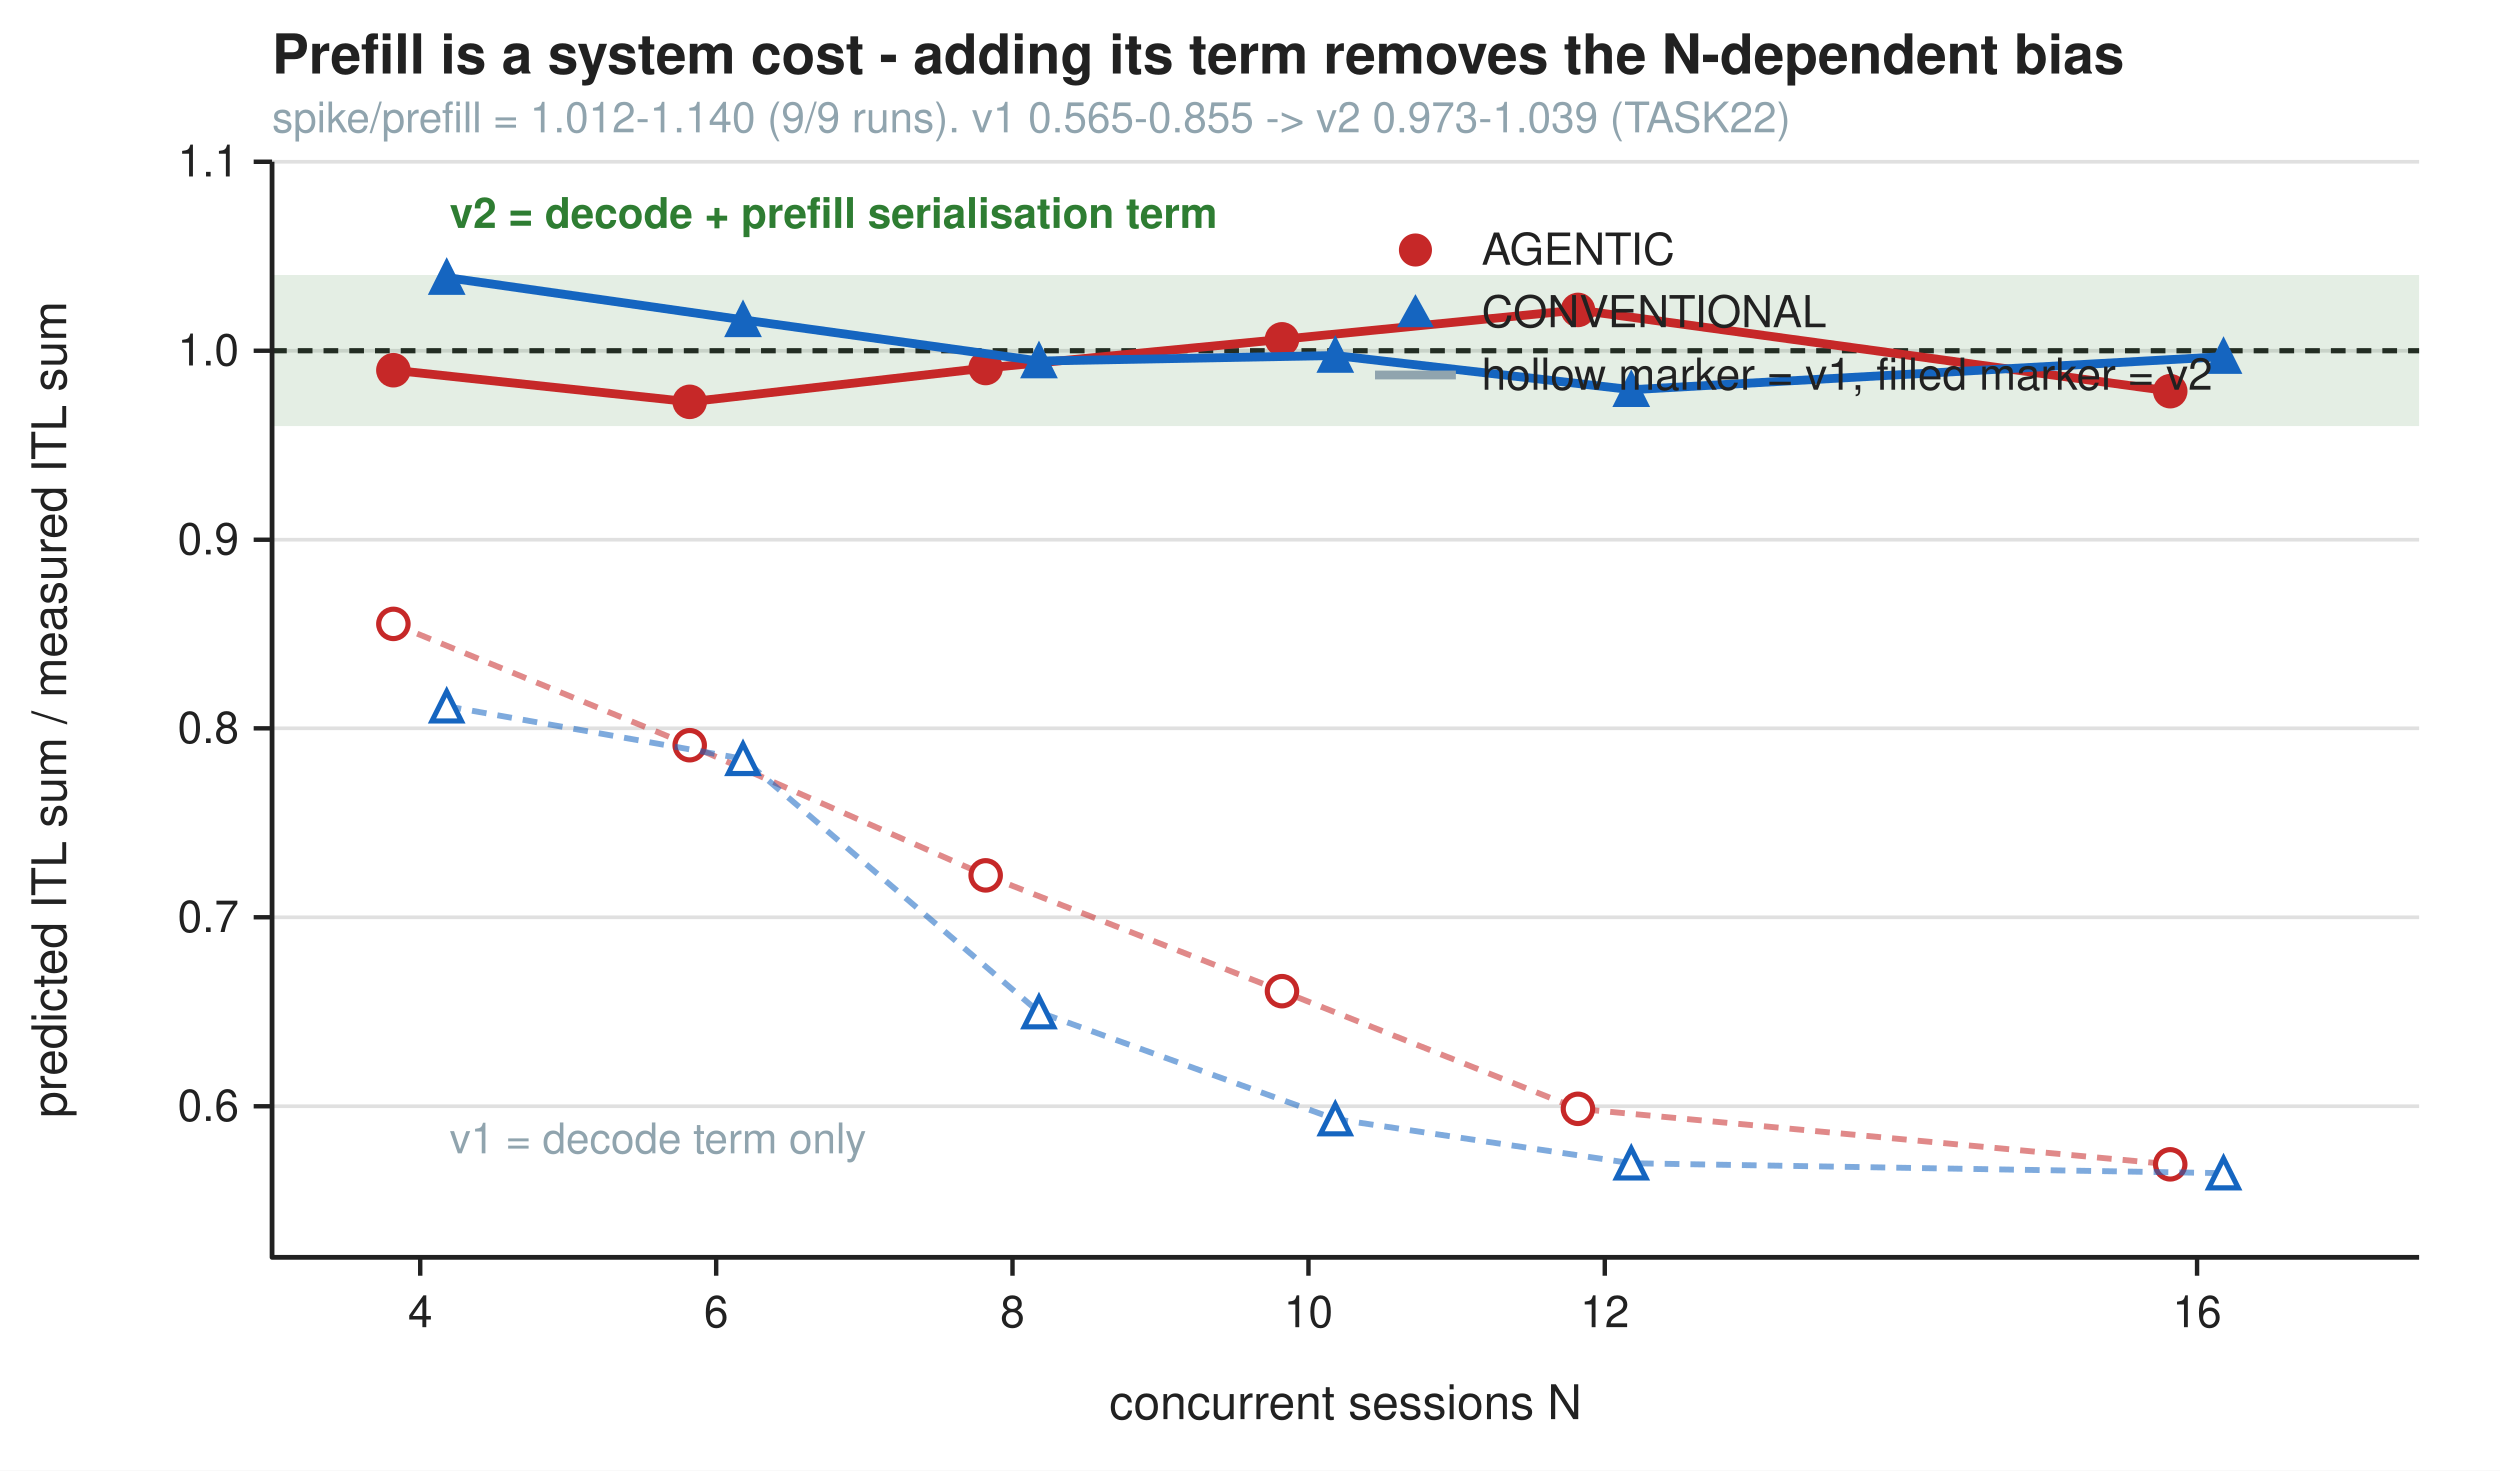
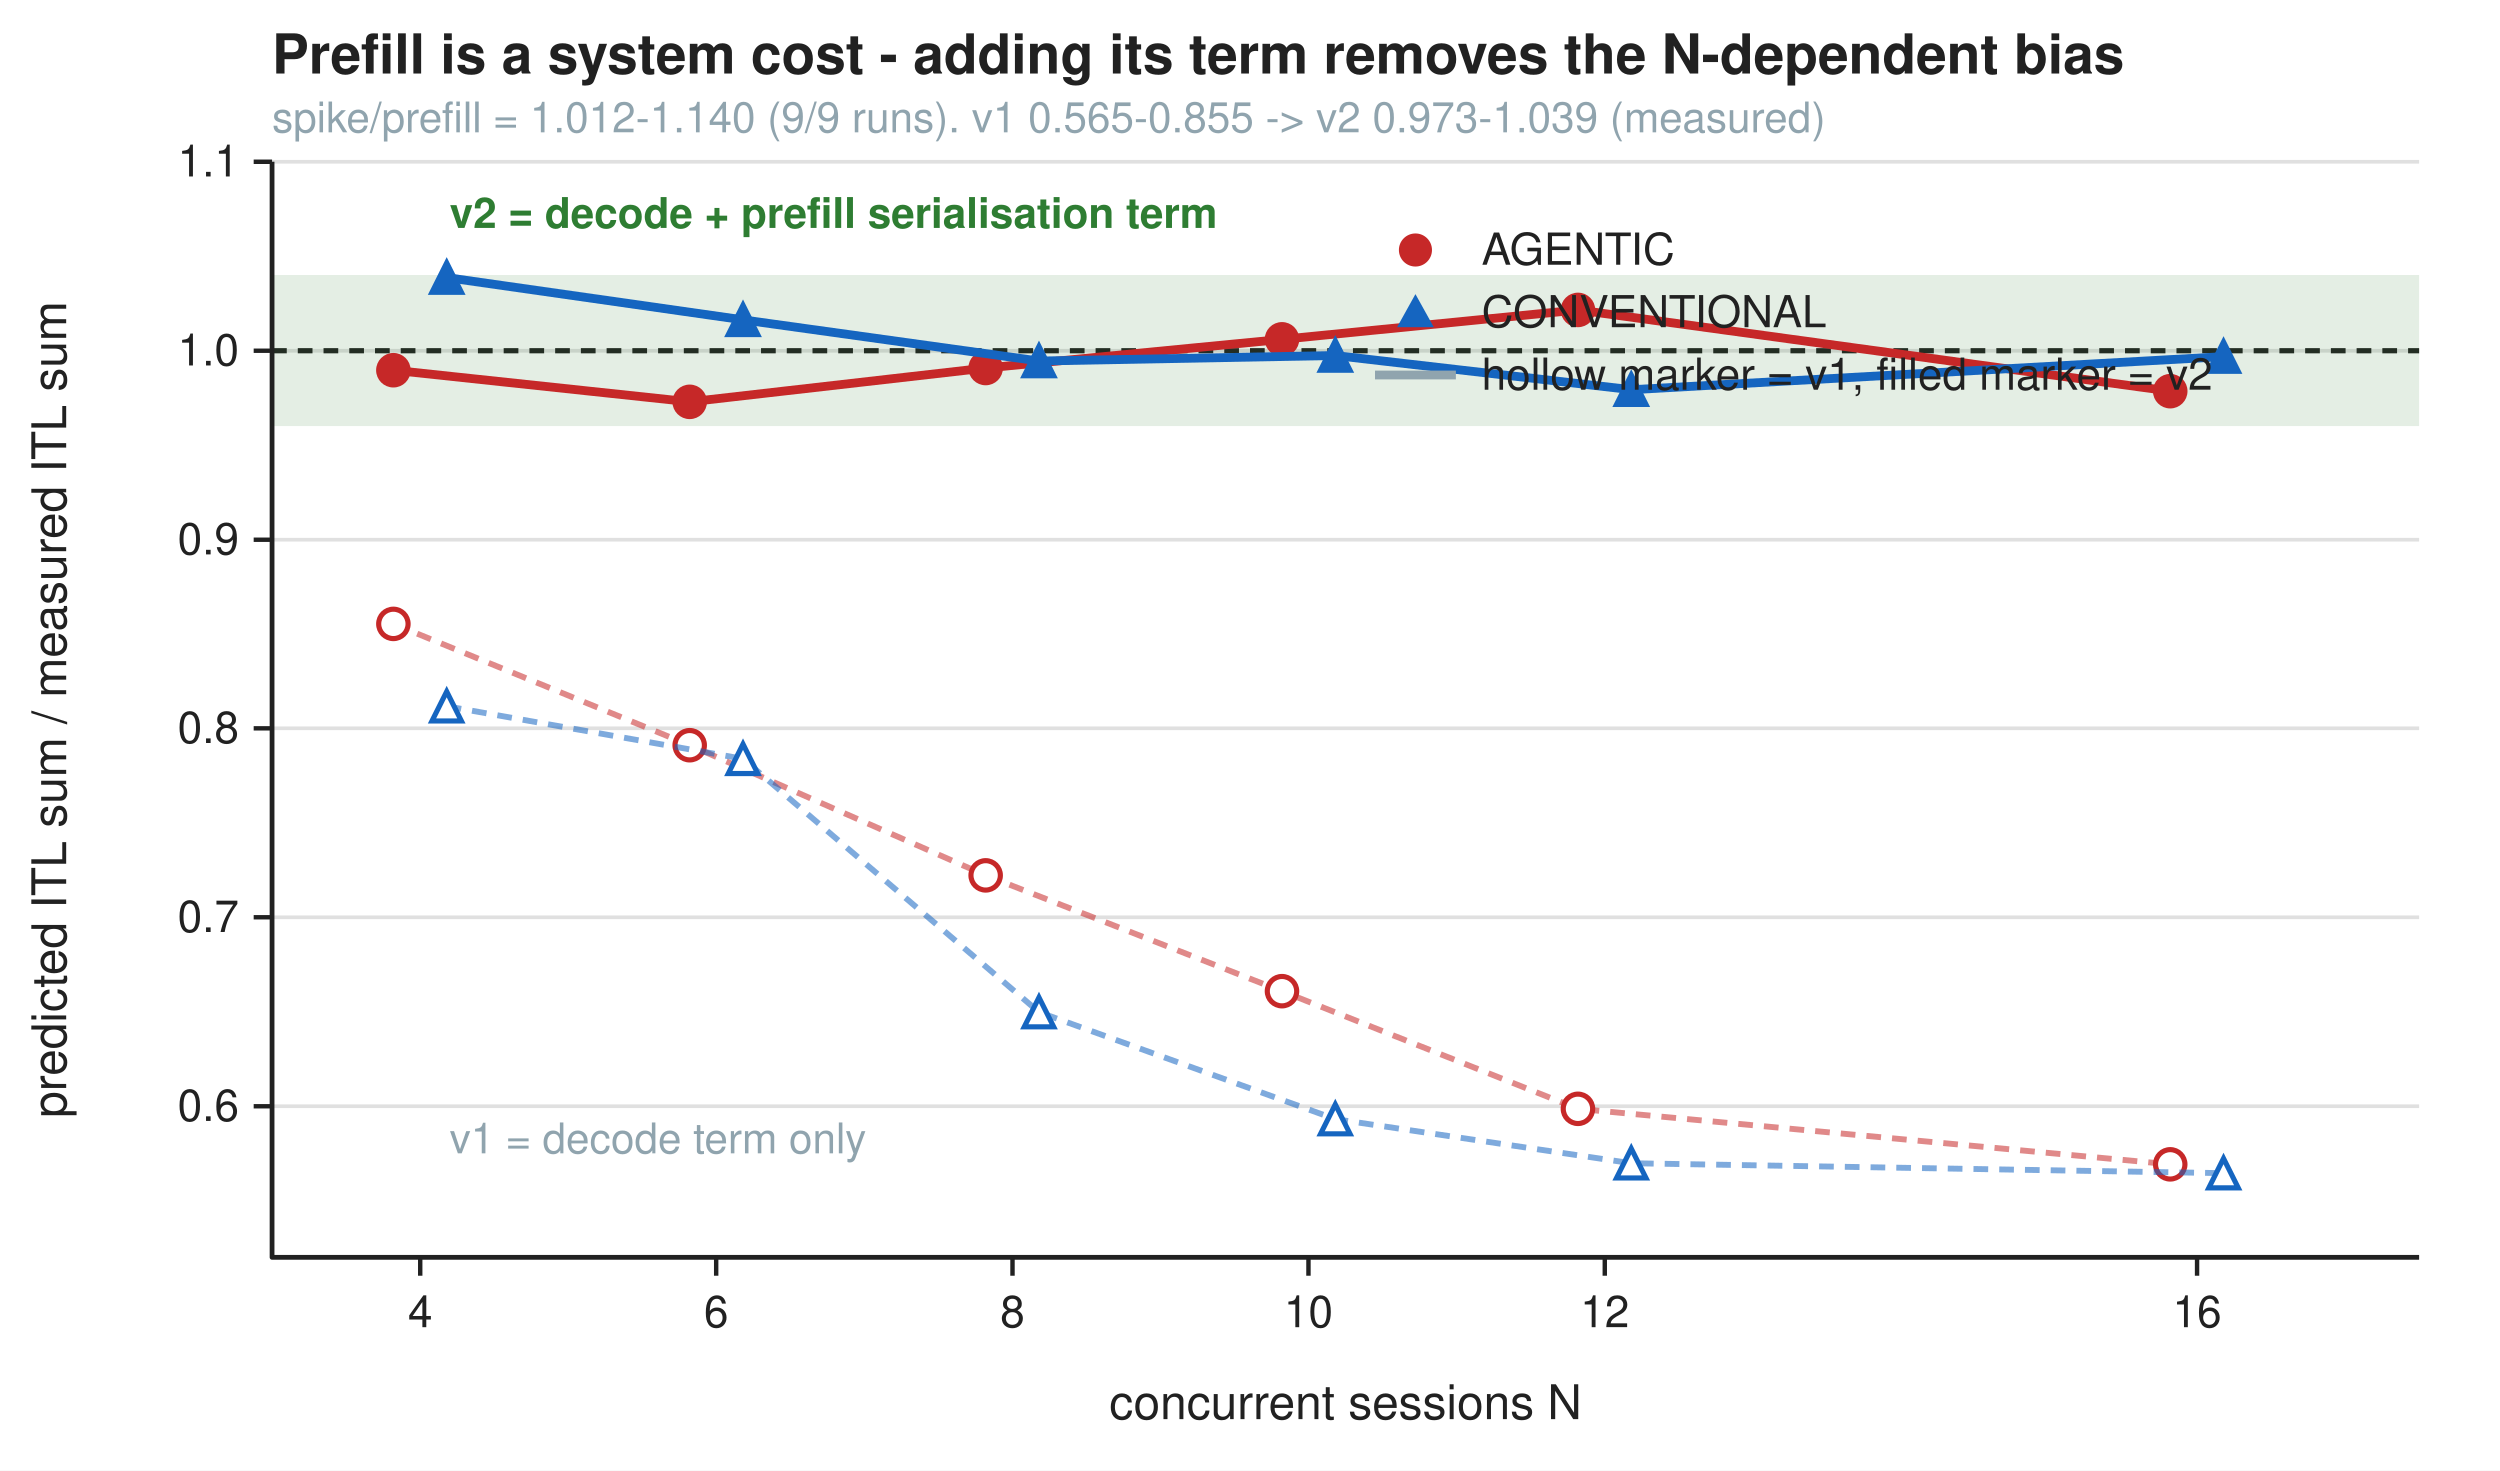
<svg xmlns="http://www.w3.org/2000/svg" width="680" height="400" viewBox="0 0 680 400">
  <rect width="680" height="400" fill="#ffffff" />
  <path d="M74.0,300.9 L658.0,300.9" fill="none" stroke="#e0e0e0" stroke-width="1" stroke-opacity="1.0" stroke-linejoin="round" />
  <path d="M74.0,249.5 L658.0,249.5" fill="none" stroke="#e0e0e0" stroke-width="1" stroke-opacity="1.0" stroke-linejoin="round" />
  <path d="M74.0,198.1 L658.0,198.1" fill="none" stroke="#e0e0e0" stroke-width="1" stroke-opacity="1.0" stroke-linejoin="round" />
  <path d="M74.0,146.8 L658.0,146.8" fill="none" stroke="#e0e0e0" stroke-width="1" stroke-opacity="1.0" stroke-linejoin="round" />
  <path d="M74.0,95.4 L658.0,95.4" fill="none" stroke="#e0e0e0" stroke-width="1" stroke-opacity="1.0" stroke-linejoin="round" />
  <path d="M74.0,44.0 L658.0,44.0" fill="none" stroke="#e0e0e0" stroke-width="1" stroke-opacity="1.0" stroke-linejoin="round" />
  <path d="M74.0,95.4 L658.0,95.4" fill="none" stroke="#212121" stroke-width="1.4" stroke-opacity="1.0" stroke-linejoin="round" stroke-dasharray="4 3" />
  <rect x="74.0" y="74.8" width="584.0" height="41.1" fill="#2e7d32" fill-opacity="0.13" />
  <path d="M107.0,169.7 L187.6,202.7 L268.1,238.1 L348.7,269.6 L429.2,301.6 L590.3,316.7" fill="none" stroke="#c62828" stroke-width="1.6" stroke-opacity="0.55" stroke-linejoin="round" stroke-dasharray="4 3" />
  <path d="M107.0,100.7 L187.6,109.3 L268.1,100.1 L348.7,92.3 L429.2,84.3 L590.3,106.4" fill="none" stroke="#c62828" stroke-width="2.4" stroke-opacity="1.0" stroke-linejoin="round" />
  <circle cx="107.0" cy="169.7" r="4" fill="#ffffff" stroke="#c62828" stroke-width="1.4" />
  <circle cx="187.6" cy="202.7" r="4" fill="#ffffff" stroke="#c62828" stroke-width="1.4" />
  <circle cx="268.1" cy="238.1" r="4" fill="#ffffff" stroke="#c62828" stroke-width="1.4" />
  <circle cx="348.7" cy="269.6" r="4" fill="#ffffff" stroke="#c62828" stroke-width="1.4" />
  <circle cx="429.2" cy="301.6" r="4" fill="#ffffff" stroke="#c62828" stroke-width="1.4" />
  <circle cx="590.3" cy="316.7" r="4" fill="#ffffff" stroke="#c62828" stroke-width="1.4" />
  <circle cx="107.0" cy="100.7" r="4" fill="#c62828" stroke="#c62828" stroke-width="1.4" />
  <circle cx="187.6" cy="109.3" r="4" fill="#c62828" stroke="#c62828" stroke-width="1.4" />
  <circle cx="268.1" cy="100.1" r="4" fill="#c62828" stroke="#c62828" stroke-width="1.4" />
  <circle cx="348.7" cy="92.3" r="4" fill="#c62828" stroke="#c62828" stroke-width="1.4" />
  <circle cx="429.2" cy="84.3" r="4" fill="#c62828" stroke="#c62828" stroke-width="1.4" />
  <circle cx="590.3" cy="106.4" r="4" fill="#c62828" stroke="#c62828" stroke-width="1.4" />
  <path d="M121.5,192.1 L202.1,206.4 L282.6,275.3 L363.2,304.4 L443.7,316.4 L604.8,319.1" fill="none" stroke="#1565c0" stroke-width="1.6" stroke-opacity="0.55" stroke-linejoin="round" stroke-dasharray="4 3" />
  <path d="M121.5,75.5 L202.1,87.0 L282.6,98.2 L363.2,96.7 L443.7,106.0 L604.8,97.0" fill="none" stroke="#1565c0" stroke-width="2.4" stroke-opacity="1.0" stroke-linejoin="round" />
  <polygon points="121.5,188.1 125.5,196.1 117.5,196.1" fill="#ffffff" fill-opacity="1.0" stroke="#1565c0" stroke-width="1.4" />
  <polygon points="202.1,202.4 206.1,210.4 198.1,210.4" fill="#ffffff" fill-opacity="1.0" stroke="#1565c0" stroke-width="1.4" />
  <polygon points="282.6,271.3 286.6,279.3 278.6,279.3" fill="#ffffff" fill-opacity="1.0" stroke="#1565c0" stroke-width="1.4" />
  <polygon points="363.2,300.4 367.2,308.4 359.2,308.4" fill="#ffffff" fill-opacity="1.0" stroke="#1565c0" stroke-width="1.4" />
  <polygon points="443.7,312.4 447.7,320.4 439.7,320.4" fill="#ffffff" fill-opacity="1.0" stroke="#1565c0" stroke-width="1.4" />
  <polygon points="604.8,315.1 608.8,323.1 600.8,323.1" fill="#ffffff" fill-opacity="1.0" stroke="#1565c0" stroke-width="1.4" />
  <polygon points="121.5,71.5 125.5,79.5 117.5,79.5" fill="#1565c0" fill-opacity="1.0" stroke="#1565c0" stroke-width="1.4" />
  <polygon points="202.1,83.0 206.1,91.0 198.1,91.0" fill="#1565c0" fill-opacity="1.0" stroke="#1565c0" stroke-width="1.4" />
  <polygon points="282.6,94.2 286.6,102.2 278.6,102.2" fill="#1565c0" fill-opacity="1.0" stroke="#1565c0" stroke-width="1.4" />
  <polygon points="363.2,92.7 367.2,100.7 359.2,100.7" fill="#1565c0" fill-opacity="1.0" stroke="#1565c0" stroke-width="1.4" />
  <polygon points="443.7,102.0 447.7,110.0 439.7,110.0" fill="#1565c0" fill-opacity="1.0" stroke="#1565c0" stroke-width="1.4" />
  <polygon points="604.8,93.0 608.8,101.0 600.8,101.0" fill="#1565c0" fill-opacity="1.0" stroke="#1565c0" stroke-width="1.4" />
  <text x="122.3" y="313.7" font-size="11.5" text-anchor="start" fill="#90a4ae" font-weight="normal" font-family="Helvetica,Arial,sans-serif">v1 = decode term only</text>
  <text x="122.3" y="62.0" font-size="11.5" text-anchor="start" fill="#2e7d32" font-weight="bold" font-family="Helvetica,Arial,sans-serif">v2 = decode + prefill serialisation term</text>
  <path d="M74.0,44.0 L74.0,342.0 L658.0,342.0" fill="none" stroke="#212121" stroke-width="1.3" stroke-opacity="1.0" stroke-linejoin="round" />
  <path d="M114.3,342.0 L114.3,347.0" fill="none" stroke="#212121" stroke-width="1.2" stroke-opacity="1.0" stroke-linejoin="round" />
  <text x="114.3" y="361.0" font-size="12" text-anchor="middle" fill="#212121" font-weight="normal" font-family="Helvetica,Arial,sans-serif">4</text>
  <path d="M194.8,342.0 L194.8,347.0" fill="none" stroke="#212121" stroke-width="1.2" stroke-opacity="1.0" stroke-linejoin="round" />
  <text x="194.8" y="361.0" font-size="12" text-anchor="middle" fill="#212121" font-weight="normal" font-family="Helvetica,Arial,sans-serif">6</text>
  <path d="M275.4,342.0 L275.4,347.0" fill="none" stroke="#212121" stroke-width="1.2" stroke-opacity="1.0" stroke-linejoin="round" />
  <text x="275.4" y="361.0" font-size="12" text-anchor="middle" fill="#212121" font-weight="normal" font-family="Helvetica,Arial,sans-serif">8</text>
  <path d="M355.9,342.0 L355.9,347.0" fill="none" stroke="#212121" stroke-width="1.2" stroke-opacity="1.0" stroke-linejoin="round" />
  <text x="355.9" y="361.0" font-size="12" text-anchor="middle" fill="#212121" font-weight="normal" font-family="Helvetica,Arial,sans-serif">10</text>
  <path d="M436.5,342.0 L436.5,347.0" fill="none" stroke="#212121" stroke-width="1.2" stroke-opacity="1.0" stroke-linejoin="round" />
  <text x="436.5" y="361.0" font-size="12" text-anchor="middle" fill="#212121" font-weight="normal" font-family="Helvetica,Arial,sans-serif">12</text>
  <path d="M597.6,342.0 L597.6,347.0" fill="none" stroke="#212121" stroke-width="1.2" stroke-opacity="1.0" stroke-linejoin="round" />
  <text x="597.6" y="361.0" font-size="12" text-anchor="middle" fill="#212121" font-weight="normal" font-family="Helvetica,Arial,sans-serif">16</text>
  <path d="M69.0,300.9 L74.0,300.9" fill="none" stroke="#212121" stroke-width="1.2" stroke-opacity="1.0" stroke-linejoin="round" />
  <text x="65.0" y="304.9" font-size="12" text-anchor="end" fill="#212121" font-weight="normal" font-family="Helvetica,Arial,sans-serif">0.6</text>
  <path d="M69.0,249.5 L74.0,249.5" fill="none" stroke="#212121" stroke-width="1.2" stroke-opacity="1.0" stroke-linejoin="round" />
  <text x="65.0" y="253.5" font-size="12" text-anchor="end" fill="#212121" font-weight="normal" font-family="Helvetica,Arial,sans-serif">0.7</text>
  <path d="M69.0,198.1 L74.0,198.1" fill="none" stroke="#212121" stroke-width="1.2" stroke-opacity="1.0" stroke-linejoin="round" />
  <text x="65.0" y="202.1" font-size="12" text-anchor="end" fill="#212121" font-weight="normal" font-family="Helvetica,Arial,sans-serif">0.8</text>
  <path d="M69.0,146.8 L74.0,146.8" fill="none" stroke="#212121" stroke-width="1.2" stroke-opacity="1.0" stroke-linejoin="round" />
  <text x="65.0" y="150.8" font-size="12" text-anchor="end" fill="#212121" font-weight="normal" font-family="Helvetica,Arial,sans-serif">0.9</text>
  <path d="M69.0,95.4 L74.0,95.4" fill="none" stroke="#212121" stroke-width="1.2" stroke-opacity="1.0" stroke-linejoin="round" />
  <text x="65.0" y="99.4" font-size="12" text-anchor="end" fill="#212121" font-weight="normal" font-family="Helvetica,Arial,sans-serif">1.0</text>
  <path d="M69.0,44.0 L74.0,44.0" fill="none" stroke="#212121" stroke-width="1.2" stroke-opacity="1.0" stroke-linejoin="round" />
  <text x="65.0" y="48.0" font-size="12" text-anchor="end" fill="#212121" font-weight="normal" font-family="Helvetica,Arial,sans-serif">1.1</text>
  <text x="366.0" y="386.0" font-size="13" text-anchor="middle" fill="#212121" font-weight="normal" font-family="Helvetica,Arial,sans-serif">concurrent sessions N</text>
  <text x="18.0" y="193.0" font-size="13" text-anchor="middle" fill="#212121" font-weight="normal" font-family="Helvetica,Arial,sans-serif" transform="rotate(-90 18.0 193.0)">predicted ITL sum / measured ITL sum</text>
  <text x="74.0" y="20.0" font-size="15" text-anchor="start" fill="#212121" font-weight="bold" font-family="Helvetica,Arial,sans-serif">Prefill is a system cost - adding its term removes the N-dependent bias</text>
-   <text x="74.0" y="36.0" font-size="11.5" text-anchor="start" fill="#90a4ae" font-weight="normal" font-family="Helvetica,Arial,sans-serif">spike/prefill = 1.012-1.140 (9/9 runs). v1 0.565-0.855 -&gt; v2 0.973-1.039 (TASK22)</text>
+   <text x="74.0" y="36.0" font-size="11.5" text-anchor="start" fill="#90a4ae" font-weight="normal" font-family="Helvetica,Arial,sans-serif">spike/prefill = 1.012-1.140 (9/9 runs). v1 0.565-0.855 -&gt; v2 0.973-1.039 (measured)</text>
  <circle cx="385.0" cy="68.0" r="4.5" fill="#c62828" stroke="#c62828" stroke-width="0" />
  <text x="403.0" y="72.0" font-size="12" text-anchor="start" fill="#212121" font-weight="normal" font-family="Helvetica,Arial,sans-serif">AGENTIC</text>
  <polygon points="385.0,80.0 390.0,89.0 380.0,89.0" fill="#1565c0" fill-opacity="1.0" stroke="#1565c0" stroke-width="0" />
  <text x="403.0" y="89.0" font-size="12" text-anchor="start" fill="#212121" font-weight="normal" font-family="Helvetica,Arial,sans-serif">CONVENTIONAL</text>
  <path d="M374.0,102.0 L396.0,102.0" fill="none" stroke="#90a4ae" stroke-width="2.4" stroke-opacity="1.0" stroke-linejoin="round" />
  <text x="403.0" y="106.0" font-size="12" text-anchor="start" fill="#212121" font-weight="normal" font-family="Helvetica,Arial,sans-serif">hollow marker = v1, filled marker = v2</text>
</svg>
